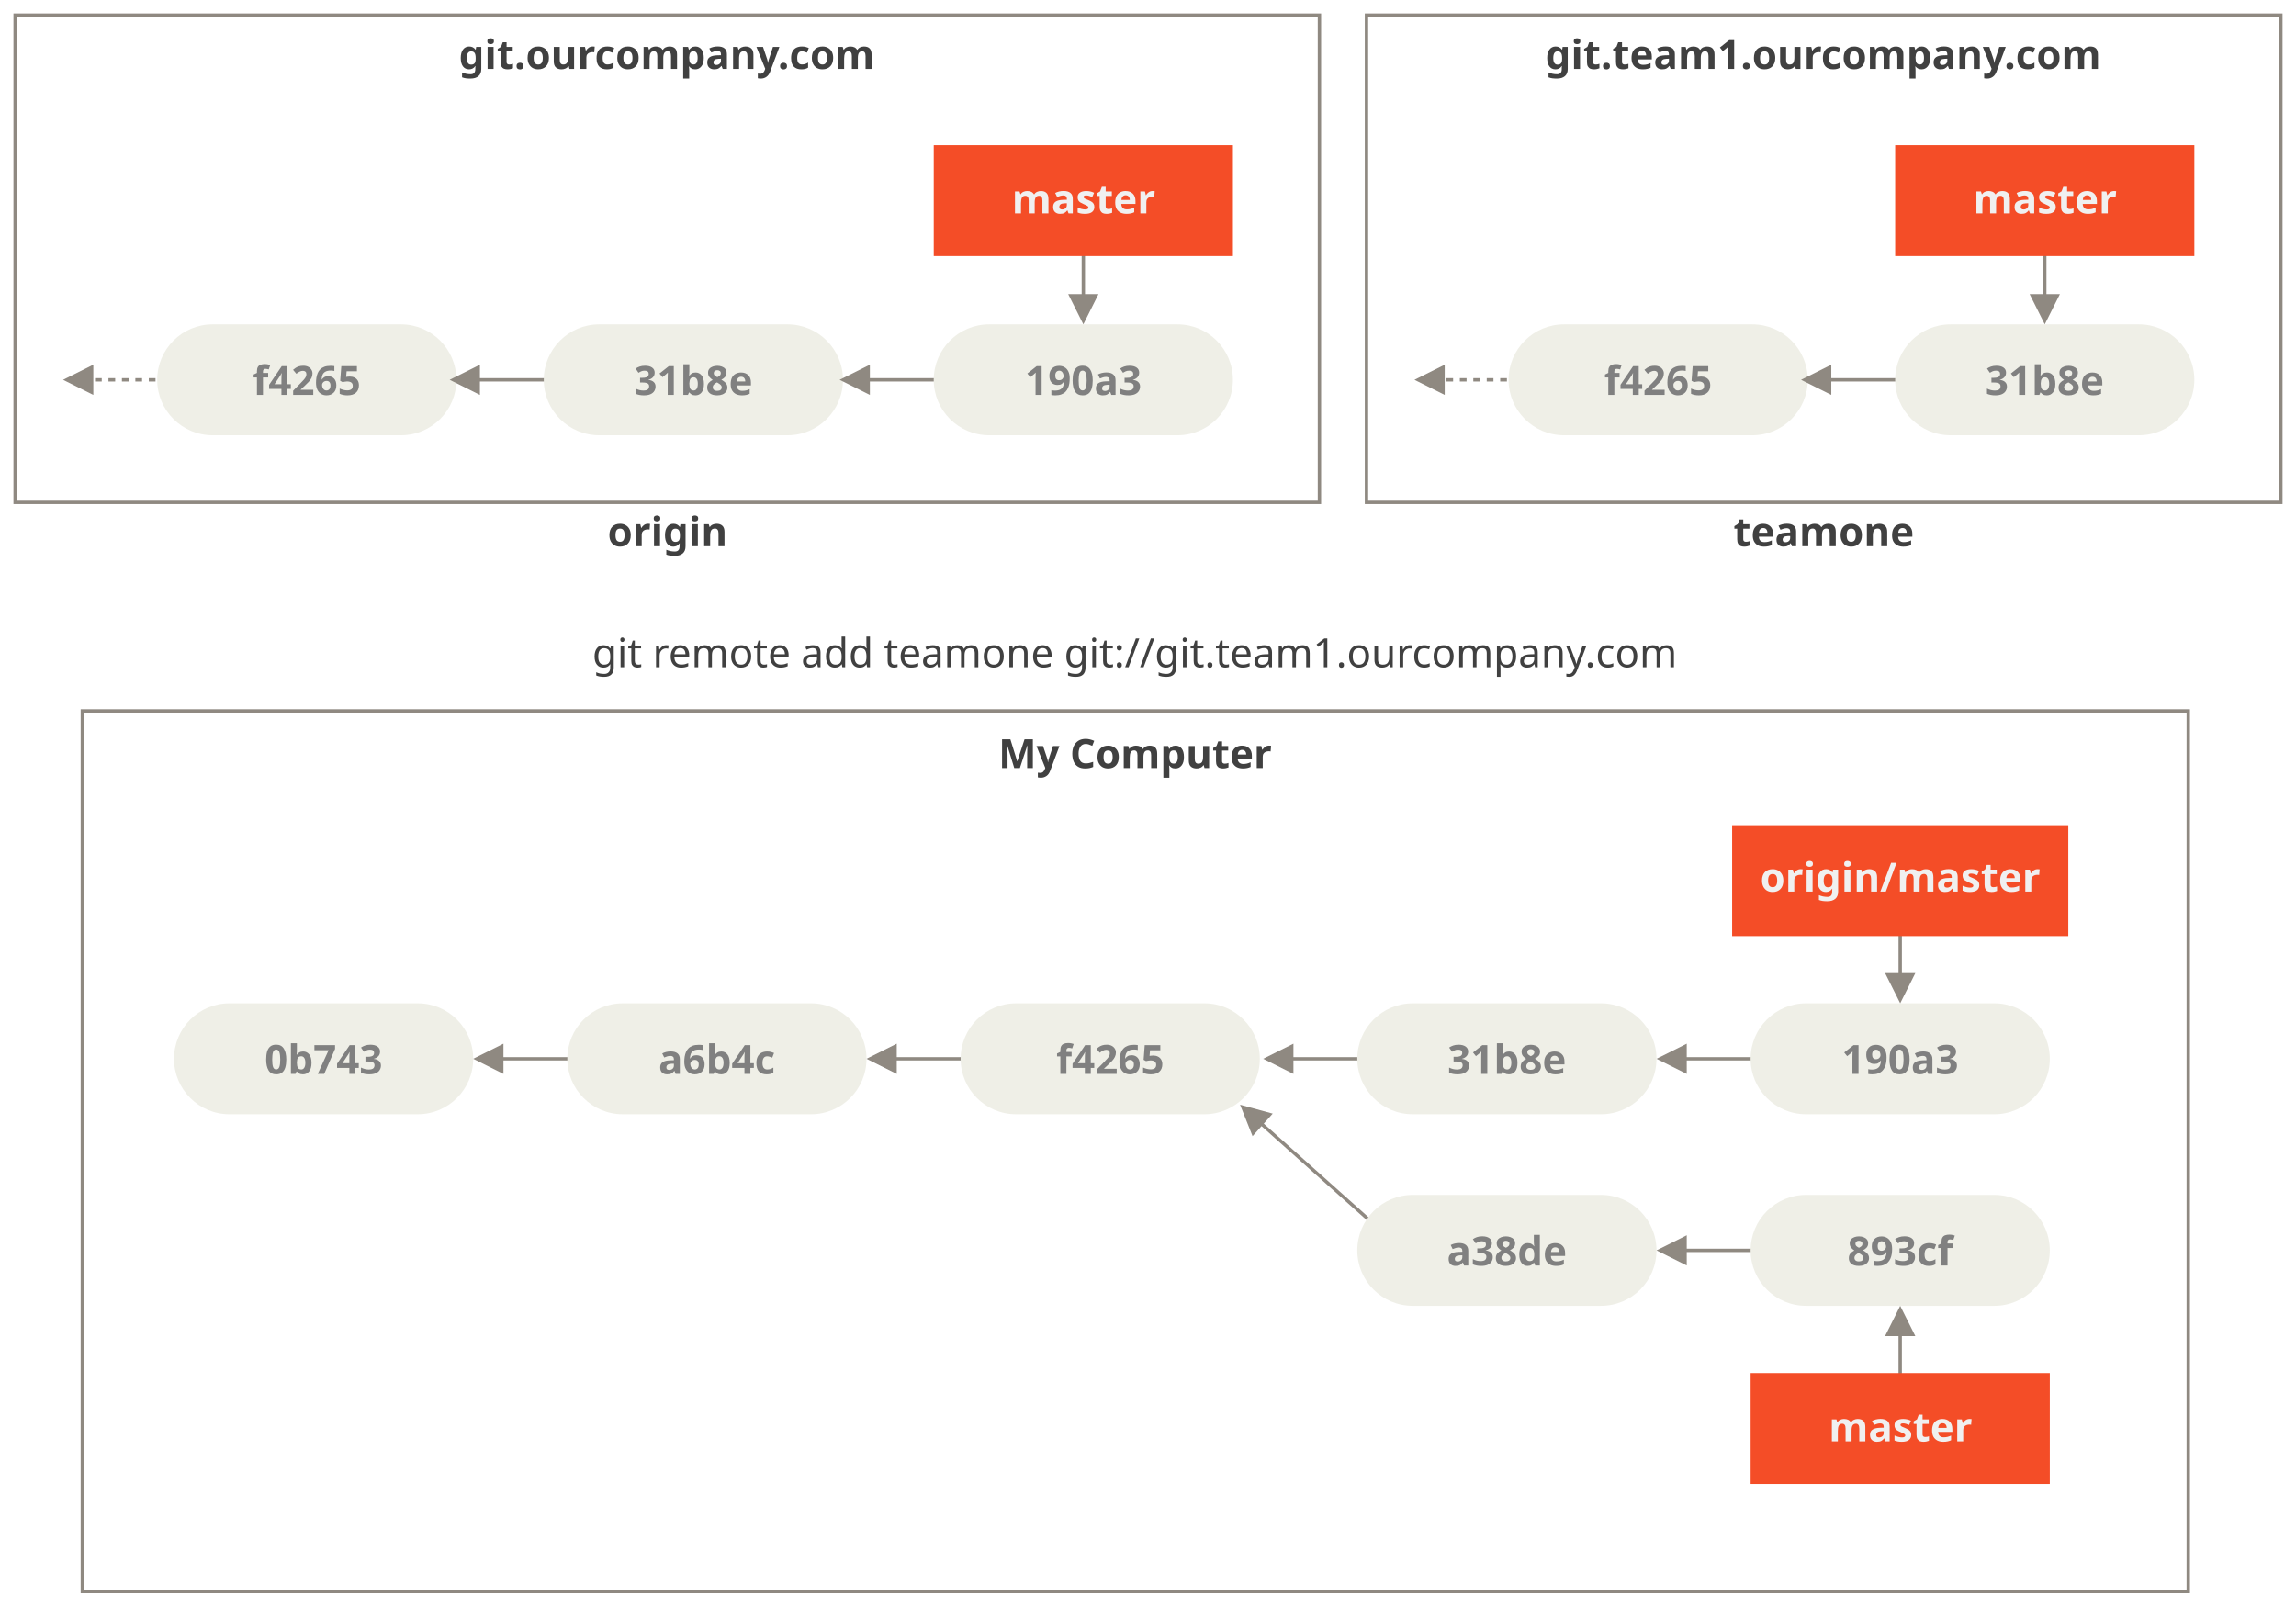
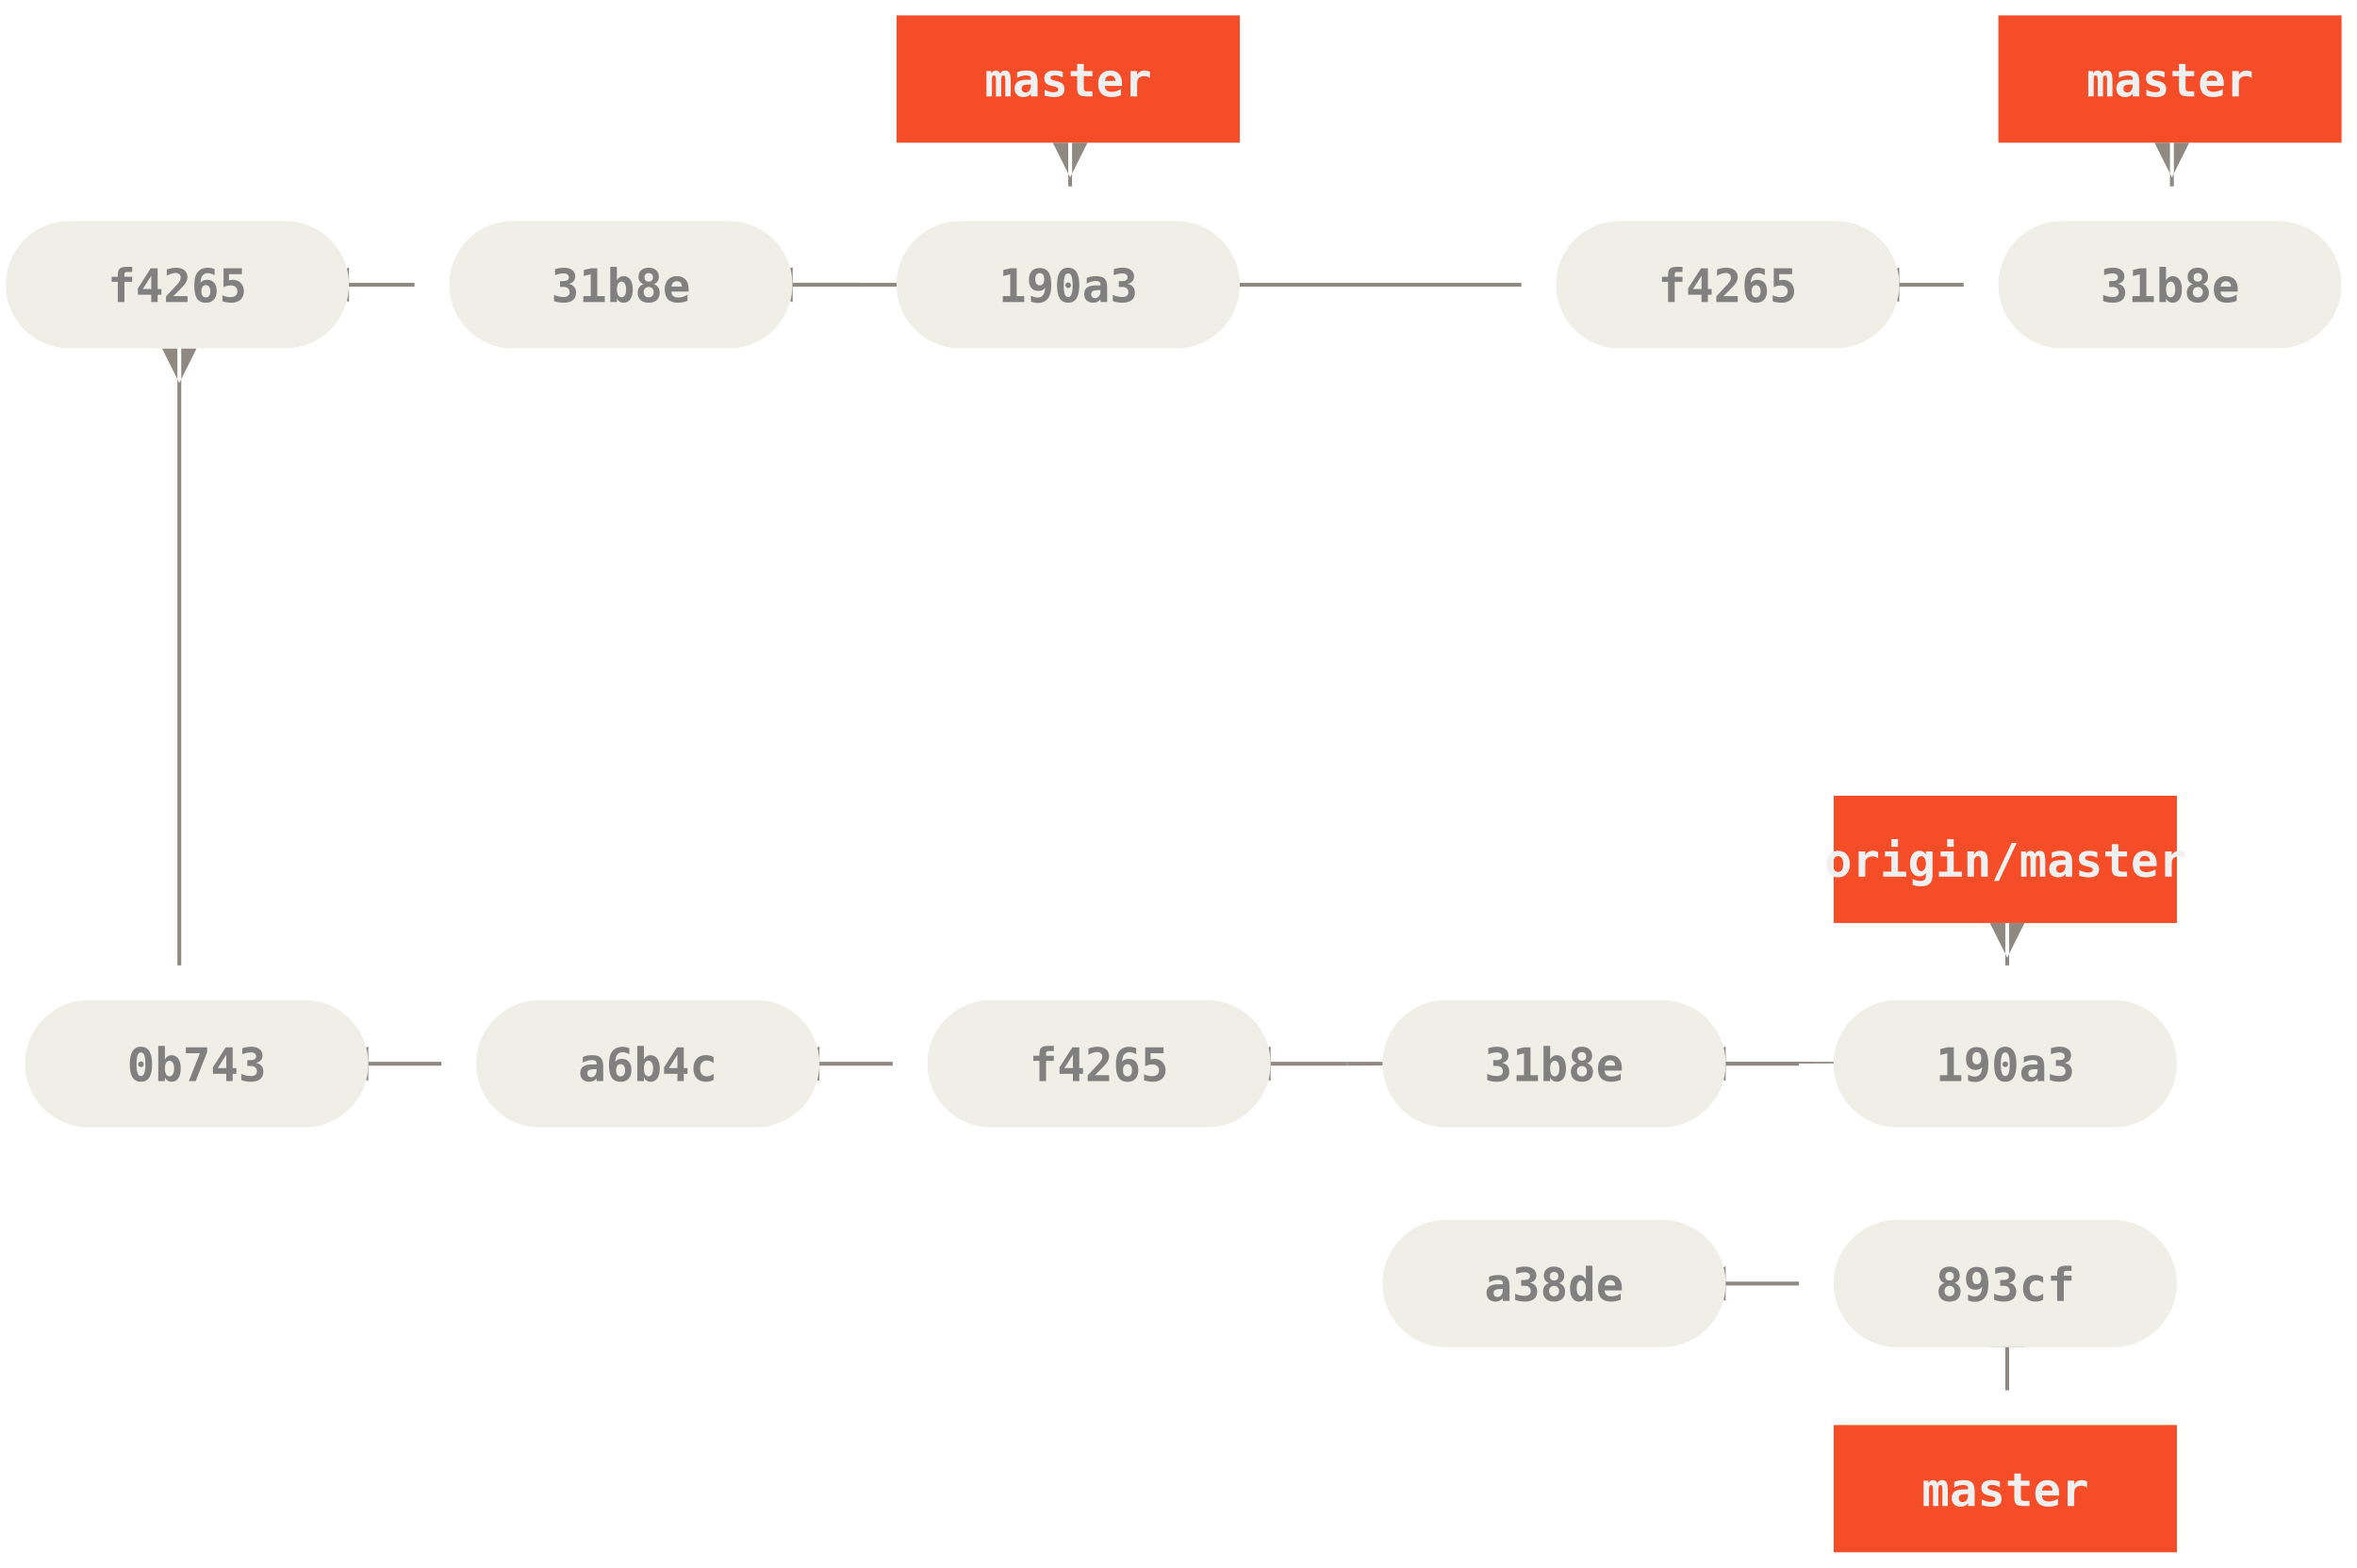
- <svg xmlns="http://www.w3.org/2000/svg" id="svg14350" version="1.1" viewBox="0 0 683 478">
-   <g id="g10643">
-     <g id="brown" transform="translate(51.765,298.5)" style="fill-rule:evenodd;fill:none">
-       <rect id="Rectangle-1" width="89" height="33" rx="16.5" ry="16.5" style="fill-rule:evenodd;fill:#efefe7" />
-       <text id="C6" font-size="12px" font-weight="700" style="fill:#979797;font-family:'Source Code Pro';font-size:12px;font-weight:700;text-anchor:middle">
-         <tspan id="tspan14181" x="44.5" y="21" style="fill:gray">0b743</tspan>
-       </text>
-     </g>
-     <path id="Line-5" transform="translate(24.765,211.5)" d="m125 103h39v1h-39v4l-9-4.5 9-4.5z" style="fill:#8f8981" />
-     <g id="g14192" transform="translate(168.76 298.5)" style="fill-rule:evenodd;fill:none">
-       <rect id="rect14186" width="89" height="33" rx="16.5" ry="16.5" style="fill-rule:evenodd;fill:#efefe7" />
-       <text id="text14190" font-size="12px" font-weight="700" style="fill:#979797;font-family:'Source Code Pro';font-size:12px;font-weight:700;text-anchor:middle">
-         <tspan id="tspan14188" x="44.5" y="21" style="fill:gray">a6b4c</tspan>
-       </text>
-     </g>
-     <g id="Line-4-+-brown-3" transform="translate(257.76 298.5)" style="fill-rule:evenodd;fill:none">
-       <path id="Line-4" d="m9 16h39v1h-39v4l-9-4.5 9-4.5z" style="fill-rule:nonzero;fill:#8f8981" />
-       <g id="g14201" transform="translate(28)">
-         <rect id="rect14195" width="89" height="33" rx="16.5" ry="16.5" style="fill-rule:evenodd;fill:#efefe7" />
-         <text id="text14199" font-size="12px" font-weight="700" style="fill:#979797;font-family:'Source Code Pro';font-size:12px;font-weight:700;text-anchor:middle">
-           <tspan id="tspan14197" x="44.5" y="21" style="fill:gray">f4265</tspan>
-         </text>
-       </g>
-     </g>
-     <path id="Line-11" transform="translate(24.765,211.5)" d="m360 103h39v1h-39v4l-9-4.5 9-4.5z" style="fill:#8f8981" />
-     <path id="Line-14" transform="translate(24.765,211.5)" d="m351.17 122.79 41.035 36.669-.666.746-41.035-36.669-2.665 2.983-3.712-9.352 9.709 2.642-2.665 2.983z" style="fill:#8f8981" />
-     <g id="g14212" transform="translate(403.76 298.5)" style="fill-rule:evenodd;fill:none">
-       <rect id="rect14206" width="89" height="33" rx="16.5" ry="16.5" style="fill-rule:evenodd;fill:#efefe7" />
-       <text id="text14210" font-size="12px" font-weight="700" style="fill:#979797;font-family:'Source Code Pro';font-size:12px;font-weight:700;text-anchor:middle">
-         <tspan id="tspan14208" x="44.5" y="21" style="fill:gray">31b8e</tspan>
-       </text>
-     </g>
-     <path id="Line-12" transform="translate(24.765,211.5)" d="m477 103h39v1h-39v4l-9-4.5 9-4.5z" style="fill:#8f8981" />
-     <g id="g14221" transform="translate(520.76 298.5)" style="fill-rule:evenodd;fill:none">
-       <rect id="rect14215" width="89" height="33" rx="16.5" ry="16.5" style="fill-rule:evenodd;fill:#efefe7" />
-       <text id="text14219" font-size="12px" font-weight="700" style="fill:#979797;font-family:'Source Code Pro';font-size:12px;font-weight:700;text-anchor:middle">
-         <tspan id="tspan14217" x="44.5" y="21" style="fill:gray">190a3</tspan>
-       </text>
-     </g>
-     <g id="g14229" transform="translate(403.76 355.5)" style="fill-rule:evenodd;fill:none">
-       <rect id="rect14223" width="89" height="33" rx="16.5" ry="16.5" style="fill-rule:evenodd;fill:#efefe7" />
-       <text id="text14227" font-size="12px" font-weight="700" style="fill:#979797;font-family:'Source Code Pro';font-size:12px;font-weight:700;text-anchor:middle">
-         <tspan id="tspan14225" x="44.5" y="21" style="fill:gray">a38de</tspan>
-       </text>
-     </g>
-     <path id="Line-13" transform="translate(24.765,211.5)" d="m477 160h39v1h-39v4l-9-4.5 9-4.5z" style="fill:#8f8981" />
-     <g id="g14238" transform="translate(520.76 355.5)" style="fill-rule:evenodd;fill:none">
-       <rect id="rect14232" width="89" height="33" rx="16.5" ry="16.5" style="fill-rule:evenodd;fill:#efefe7" />
-       <text id="text14236" font-size="12px" font-weight="700" style="fill:#979797;font-family:'Source Code Pro';font-size:12px;font-weight:700;text-anchor:middle">
-         <tspan id="tspan14234" x="44.5" y="21" style="fill:gray">893cf</tspan>
-       </text>
-     </g>
-     <path id="Line-3" transform="translate(521.76 388.5)" d="m44 9v25h-1v-25h-4l4.5-9 4.5 9z" style="fill:#8f8981" />
-     <g id="g10543" transform="translate(-6.235 -7.5)">
-       <rect id="Rectangle-2" transform="matrix(.83962 0 0 1 527 416)" width="106" height="33" style="fill-rule:evenodd;fill:#f44d27" />
-       <text id="master" transform="translate(518.6 416.32)" font-size="12px" font-weight="700" style="fill-rule:evenodd;fill:#979797;font-family:'Source Code Pro';font-size:12px;font-weight:700;text-anchor:middle">
-         <tspan id="tspan14242" x="53" y="20" style="fill:#f0f0f0">master</tspan>
-       </text>
-     </g>
-     <g id="g10530" transform="translate(.265 -7.5)">
-       <path id="Line-6" transform="translate(510.5,253)" d="m54 44v-27h1v27h4l-4.5 9-4.5-9z" style="fill:#8f8981" />
-       <g id="g10523">
-         <rect id="rect14248" transform="matrix(.9009 0 0 1 515 253)" width="111" height="33" style="fill-rule:evenodd;fill:#f44d27" />
-         <text id="text14252" transform="translate(509.53 252.76)" font-size="12px" font-weight="700" style="fill-rule:evenodd;fill:#979797;font-family:'Source Code Pro';font-size:12px;font-weight:700;text-anchor:middle">
-           <tspan id="tspan14250" x="55.5" y="20" style="fill:#f0f0f0">origin/master</tspan>
-         </text>
-       </g>
-     </g>
-     <rect id="Rectangle-11" transform="translate(24.765,211.5)" x="-.265" width="626.45" height="262" style="fill:none;stroke-linecap:square;stroke:#8f8981" />
-     <text id="My-Computer" transform="translate(24.462 211.5)" font-size="12px" font-weight="700" style="fill-rule:evenodd;fill:#404040;font-family:'Source Code Pro';font-size:12px;font-weight:700;text-anchor:middle">
-       <tspan id="tspan14257" x="313.225" y="17" style="fill:#404040">My Computer</tspan>
+ <svg xmlns="http://www.w3.org/2000/svg" version="1.1" width="1222.4" height="813" viewBox="0 0 611.2 406.5">
+   <path d="m95.5 275.32h18.99v1h-18.99v4l-9-4.5 9-4.5z" fill="#8f8981" />
+   <path d="m212.49 275.32h19v1h-19v4l-9-4.5 9-4.5z" fill="#8f8981" />
+   <path d="m329.49 275.32h20v1h-20v4l-9-4.5 9-4.5z" fill="#8f8981" />
+   <path d="m447.49 275.32h19v1h-19v4l-9-4.5 9-4.5z" fill="#8f8981" />
+   <path d="m520 239.32v11h1v-11h4l-4.5 9-4.5-9z" fill="#8f8981" />
+   <path d="m564.49 275.32h-215v1h--215v4l-9-4.5 9-4.5z" fill="#8f8981" />
+   <path d="m447.49 332.32h19v1h-19v4l-9-4.5 9-4.5z" fill="#8f8981" />
+   <path d="m520 349.32v11.18h1v-11.18h4l-4.5-9-4.5 9z" fill="#8f8981" />
+   <path d="m46 90.32v160h1v-160h4l-4.5 9-4.5-9z" fill="#8f8981" />
+   <path d="m90.5 73.32h16.99v1h-16.99v4l-9-4.5 9-4.5z" fill="#8f8981" />
+   <path d="m205.49 73.32h18v1h-18v4l-9-4.5 9-4.5z" fill="#8f8981" />
+   <path d="m277 37v11.32h1v-11.32h4l-4.5 9-4.5-9z" fill="#8f8981" />
+   <path d="m205.49 73.32h189.01v1h-189.01v4l-9-4.5 9-4.5z" fill="#8f8981" />
+   <path d="m492.5 73.32h16.7v1h-16.7v4l-9-4.5 9-4.5z" fill="#8f8981" />
+   <path d="m562.7 37v11.32h1v-11.32h4l-4.5 9-4.5-9z" fill="#8f8981" />
+   <g>
+     <rect x="6.5" y="259.32" width="89" height="33" rx="16.5" ry="16.5" fill="#efefe7" />
+     <text font-size="12px" font-weight="700" font-family="'JetBrains Mono', 'Source Code Pro', monospace" text-anchor="middle">
+       <tspan x="51" y="280.32" fill="gray">0b743</tspan>
    </text>
-     <text id="git-remote-add-teamo" transform="translate(143.56 -7.5)" font-size="12px" font-weight="700" style="fill-rule:evenodd;fill:#404040;font-family:'Source Code Pro';font-feature-settings:normal;font-size:12px;font-variant-caps:normal;font-variant-ligatures:normal;font-variant-numeric:normal;font-weight:500;text-align:center;text-anchor:middle">
-       <tspan id="tspan14261" x="194" y="206" style="fill:#404040;font-family:'Source Code Pro';font-feature-settings:normal;font-size:12px;font-variant-caps:normal;font-variant-ligatures:normal;font-variant-numeric:normal;font-weight:500;text-align:center;text-anchor:middle">git remote add teamone git://git.team1.ourcompany.com</tspan>
+   </g>
+   <g>
+     <rect x="123.49" y="259.32" width="89" height="33" rx="16.5" ry="16.5" fill="#efefe7" />
+     <text font-size="12px" font-weight="700" font-family="'JetBrains Mono', 'Source Code Pro', monospace" text-anchor="middle">
+       <tspan x="167.99" y="280.32" fill="gray">a6b4c</tspan>
    </text>
-     <path id="Line-8" transform="translate(18.765,43.5)" d="m0 69.5 9-4.5v9zm47.5-.5v1h-2v-1zm-4 0v1h-2v-1zm-4 0v1h-2v-1zm-4 0v1h-2v-1zm-4 0v1h-2v-1zm-4 0v1h-2v-1zm-4 0v1h-2v-1zm-4 0v1h-2v-1zm-4 0v1h-2v-1zm-4 0v1h-2v-1z" style="fill:#8f8981" />
-     <g id="g14271" transform="translate(46.765,96.5)" style="fill-rule:evenodd;fill:none">
-       <rect id="rect14265" width="89" height="33" rx="16.5" ry="16.5" style="fill-rule:evenodd;fill:#efefe7" />
-       <text id="text14269" font-size="12px" font-weight="700" style="fill:#979797;font-family:'Source Code Pro';font-size:12px;font-weight:700;text-anchor:middle">
-         <tspan id="tspan14267" x="44.5" y="21" style="fill:gray">f4265</tspan>
-       </text>
-     </g>
-     <path id="Line-9" transform="translate(18.765,43.5)" d="m124 69h39v1h-39v4l-9-4.5 9-4.5z" style="fill:#8f8981" />
-     <g id="g14280" transform="translate(161.76 96.5)" style="fill-rule:evenodd;fill:none">
-       <rect id="rect14274" width="89" height="33" rx="16.5" ry="16.5" style="fill-rule:evenodd;fill:#efefe7" />
-       <text id="text14278" font-size="12px" font-weight="700" style="fill:#979797;font-family:'Source Code Pro';font-size:12px;font-weight:700;text-anchor:middle">
-         <tspan id="tspan14276" x="44.5" y="21" style="fill:gray">31b8e</tspan>
-       </text>
-     </g>
-     <path id="Line-10" transform="translate(18.765,43.5)" d="m240 69h39v1h-39v4l-9-4.5 9-4.5z" style="fill:#8f8981" />
-     <g id="g14289" transform="translate(277.76 96.5)" style="fill-rule:evenodd;fill:none">
-       <rect id="rect14283" width="89" height="33" rx="16.5" ry="16.5" style="fill-rule:evenodd;fill:#efefe7" />
-       <text id="text14287" font-size="12px" font-weight="700" style="fill:#979797;font-family:'Source Code Pro';font-size:12px;font-weight:700;text-anchor:middle">
-         <tspan id="tspan14285" x="44.5" y="21" style="fill:gray">190a3</tspan>
-       </text>
-     </g>
-     <g id="g10440" transform="translate(-5.235 -7.5)">
-       <path id="Line-2" transform="translate(285,51)" d="m42 44v-24h1v24h4l-4.5 9-4.5-9z" style="fill:#8f8981" />
-       <g id="g10433">
-         <rect id="rect14292" transform="matrix(.83962 0 0 1 283 50.684)" width="106" height="33" style="fill-rule:evenodd;fill:#f44d27" />
-         <text id="text14296" transform="translate(274.6 51)" font-size="12px" font-weight="700" style="fill-rule:evenodd;fill:#979797;font-family:'Source Code Pro';font-size:12px;font-weight:700;text-anchor:middle">
-           <tspan id="tspan14294" x="53" y="20" style="fill:#f0f0f0">master</tspan>
-         </text>
-       </g>
-     </g>
-     <rect id="Rectangle-10" transform="translate(-5.235 -7.5)" x="9.735" y="12" width="388" height="144.97" style="fill:none;stroke-linecap:square;stroke:#8f8981" />
-     <text id="git.ourcompany.com" transform="translate(4.3416 -7.5)" font-size="12px" font-weight="700" style="fill-rule:evenodd;fill:#404040;font-family:'Source Code Pro';font-size:12px;font-weight:700;text-anchor:middle">
-       <tspan id="tspan14304" x="194" y="28" style="fill:#404040">git.ourcompany.com</tspan>
+   </g>
+   <g>
+     <rect x="240.49" y="259.32" width="89" height="33" rx="16.5" ry="16.5" fill="#efefe7" />
+     <text font-size="12px" font-weight="700" font-family="'JetBrains Mono', 'Source Code Pro', monospace" text-anchor="middle">
+       <tspan x="284.99" y="280.32" fill="gray">f4265</tspan>
    </text>
-     <text id="origin" transform="translate(4.5756 -7.5)" font-size="12px" font-weight="700" style="fill-rule:evenodd;fill:#404040;font-family:'Source Code Pro';font-size:12px;font-weight:700;text-anchor:middle">
-       <tspan id="tspan14307" x="194" y="170" style="fill:#404040">origin</tspan>
+   </g>
+   <g>
+     <rect x="358.49" y="259.32" width="89" height="33" rx="16.5" ry="16.5" fill="#efefe7" />
+     <text font-size="12px" font-weight="700" font-family="'JetBrains Mono', 'Source Code Pro', monospace" text-anchor="middle">
+       <tspan x="402.99" y="280.32" fill="gray">31b8e</tspan>
    </text>
-     <path id="path14310" transform="translate(-5.235 -7.5)" d="m426 120.5 9-4.5v9zm47.5-.5v1h-2v-1zm-4 0v1h-2v-1zm-4 0v1h-2v-1zm-4 0v1h-2v-1zm-4 0v1h-2v-1zm-4 0v1h-2v-1zm-4 0v1h-2v-1zm-4 0v1h-2v-1zm-4 0v1h-2v-1zm-4 0v1h-2v-1z" style="fill:#8f8981" />
-     <g id="g14318" transform="translate(448.76 96.5)" style="fill-rule:evenodd;fill:none">
-       <rect id="rect14312" width="89" height="33" rx="16.5" ry="16.5" style="fill-rule:evenodd;fill:#efefe7" />
-       <text id="text14316" font-size="12px" font-weight="700" style="fill:#979797;font-family:'Source Code Pro';font-size:12px;font-weight:700;text-anchor:middle">
-         <tspan id="tspan14314" x="44.5" y="21" style="fill:gray">f4265</tspan>
-       </text>
-     </g>
-     <path id="path14320" transform="translate(-5.235 -7.5)" d="m550 120h39v1h-39v4l-9-4.5 9-4.5z" style="fill:#8f8981" />
-     <g id="g14328" transform="translate(563.76 96.5)" style="fill-rule:evenodd;fill:none">
-       <rect id="rect14322" width="89" height="33" rx="16.5" ry="16.5" style="fill-rule:evenodd;fill:#efefe7" />
-       <text id="text14326" font-size="12px" font-weight="700" style="fill:#979797;font-family:'Source Code Pro';font-size:12px;font-weight:700;text-anchor:middle">
-         <tspan id="tspan14324" x="44.5" y="21" style="fill:gray">31b8e</tspan>
-       </text>
-     </g>
-     <g id="g10460" transform="translate(-5.235 -7.5)">
-       <path id="path14330" transform="translate(571,51)" d="m42 44v-24h1v24h4l-4.5 9-4.5-9z" style="fill:#8f8981" />
-       <g id="g10453" transform="translate(-10.4)">
-         <rect id="rect14332" transform="matrix(.83962 0 0 1 579.4 50.684)" width="106" height="33" style="fill-rule:evenodd;fill:#f44d27" />
-         <text id="text14336" transform="translate(571,51)" font-size="12px" font-weight="700" style="fill-rule:evenodd;fill:#979797;font-family:'Source Code Pro';font-size:12px;font-weight:700;text-anchor:middle">
-           <tspan id="tspan14334" x="53" y="20" style="fill:#f0f0f0">master</tspan>
-         </text>
-       </g>
-     </g>
-     <rect id="Rectangle-12" transform="translate(-5.235 -7.5)" x="411.73" y="12" width="272" height="144.97" style="fill:none;stroke-linecap:square;stroke:#8f8981" />
-     <text id="git.team1.ourcompany" transform="translate(348.34 -7.5)" font-size="12px" font-weight="700" style="fill-rule:evenodd;fill:#404040;font-family:'Source Code Pro';font-size:12px;font-weight:700;text-anchor:middle">
-       <tspan id="tspan14343" x="194" y="28" style="fill:#404040">git.team1.ourcompany.com</tspan>
+   </g>
+   <g>
+     <rect x="475.49" y="259.32" width="89" height="33" rx="16.5" ry="16.5" fill="#efefe7" />
+     <text font-size="12px" font-weight="700" font-family="'JetBrains Mono', 'Source Code Pro', monospace" text-anchor="middle">
+       <tspan x="519.99" y="280.32" fill="gray">190a3</tspan>
    </text>
-     <text id="teamone" transform="translate(348.52 -7.5)" font-size="12px" font-weight="700" style="fill-rule:evenodd;fill:#404040;font-family:'Source Code Pro';font-size:12px;font-weight:700;text-anchor:middle">
-       <tspan id="tspan14346" x="194" y="170" style="fill:#404040">teamone</tspan>
+   </g>
+   <g>
+     <rect x="358.49" y="316.32" width="89" height="33" rx="16.5" ry="16.5" fill="#efefe7" />
+     <text font-size="12px" font-weight="700" font-family="'JetBrains Mono', 'Source Code Pro', monospace" text-anchor="middle">
+       <tspan x="402.99" y="337.32" fill="gray">a38de</tspan>
+     </text>
+   </g>
+   <g>
+     <rect x="475.49" y="316.32" width="89" height="33" rx="16.5" ry="16.5" fill="#efefe7" />
+     <text font-size="12px" font-weight="700" font-family="'JetBrains Mono', 'Source Code Pro', monospace" text-anchor="middle">
+       <tspan x="519.99" y="337.32" fill="gray">893cf</tspan>
+     </text>
+   </g>
+   <g>
+     <rect x="475.5" y="369.5" width="89" height="33" fill="#f44d27" />
+     <text font-size="12px" font-weight="700" font-family="'JetBrains Mono', 'Source Code Pro', monospace" text-anchor="middle">
+       <tspan x="520" y="390.5" fill="#f0f0f0">master</tspan>
+     </text>
+   </g>
+   <g>
+     <rect x="475.5" y="206.32" width="89" height="33" fill="#f44d27" />
+     <text font-size="12px" font-weight="700" font-family="'JetBrains Mono', 'Source Code Pro', monospace" text-anchor="middle">
+       <tspan x="520" y="227.32" fill="#f0f0f0">origin/master</tspan>
+     </text>
+   </g>
+   <g>
+     <rect x="1.5" y="57.32" width="89" height="33" rx="16.5" ry="16.5" fill="#efefe7" />
+     <text font-size="12px" font-weight="700" font-family="'JetBrains Mono', 'Source Code Pro', monospace" text-anchor="middle">
+       <tspan x="46" y="78.32" fill="gray">f4265</tspan>
+     </text>
+   </g>
+   <g>
+     <rect x="116.49" y="57.32" width="89" height="33" rx="16.5" ry="16.5" fill="#efefe7" />
+     <text font-size="12px" font-weight="700" font-family="'JetBrains Mono', 'Source Code Pro', monospace" text-anchor="middle">
+       <tspan x="160.99" y="78.32" fill="gray">31b8e</tspan>
+     </text>
+   </g>
+   <g>
+     <rect x="232.49" y="57.32" width="89" height="33" rx="16.5" ry="16.5" fill="#efefe7" />
+     <text font-size="12px" font-weight="700" font-family="'JetBrains Mono', 'Source Code Pro', monospace" text-anchor="middle">
+       <tspan x="276.99" y="78.32" fill="gray">190a3</tspan>
+     </text>
+   </g>
+   <g>
+     <rect x="232.5" y="4" width="89" height="33" fill="#f44d27" />
+     <text font-size="12px" font-weight="700" font-family="'JetBrains Mono', 'Source Code Pro', monospace" text-anchor="middle">
+       <tspan x="277" y="25" fill="#f0f0f0">master</tspan>
+     </text>
+   </g>
+   <g>
+     <rect x="403.5" y="57.32" width="89" height="33" rx="16.5" ry="16.5" fill="#efefe7" />
+     <text font-size="12px" font-weight="700" font-family="'JetBrains Mono', 'Source Code Pro', monospace" text-anchor="middle">
+       <tspan x="448" y="78.32" fill="gray">f4265</tspan>
+     </text>
+   </g>
+   <g>
+     <rect x="518.2" y="57.32" width="89" height="33" rx="16.5" ry="16.5" fill="#efefe7" />
+     <text font-size="12px" font-weight="700" font-family="'JetBrains Mono', 'Source Code Pro', monospace" text-anchor="middle">
+       <tspan x="562.7" y="78.32" fill="gray">31b8e</tspan>
+     </text>
+   </g>
+   <g>
+     <rect x="518.2" y="4" width="89" height="33" fill="#f44d27" />
+     <text font-size="12px" font-weight="700" font-family="'JetBrains Mono', 'Source Code Pro', monospace" text-anchor="middle">
+       <tspan x="562.7" y="25" fill="#f0f0f0">master</tspan>
    </text>
  </g>
</svg>
